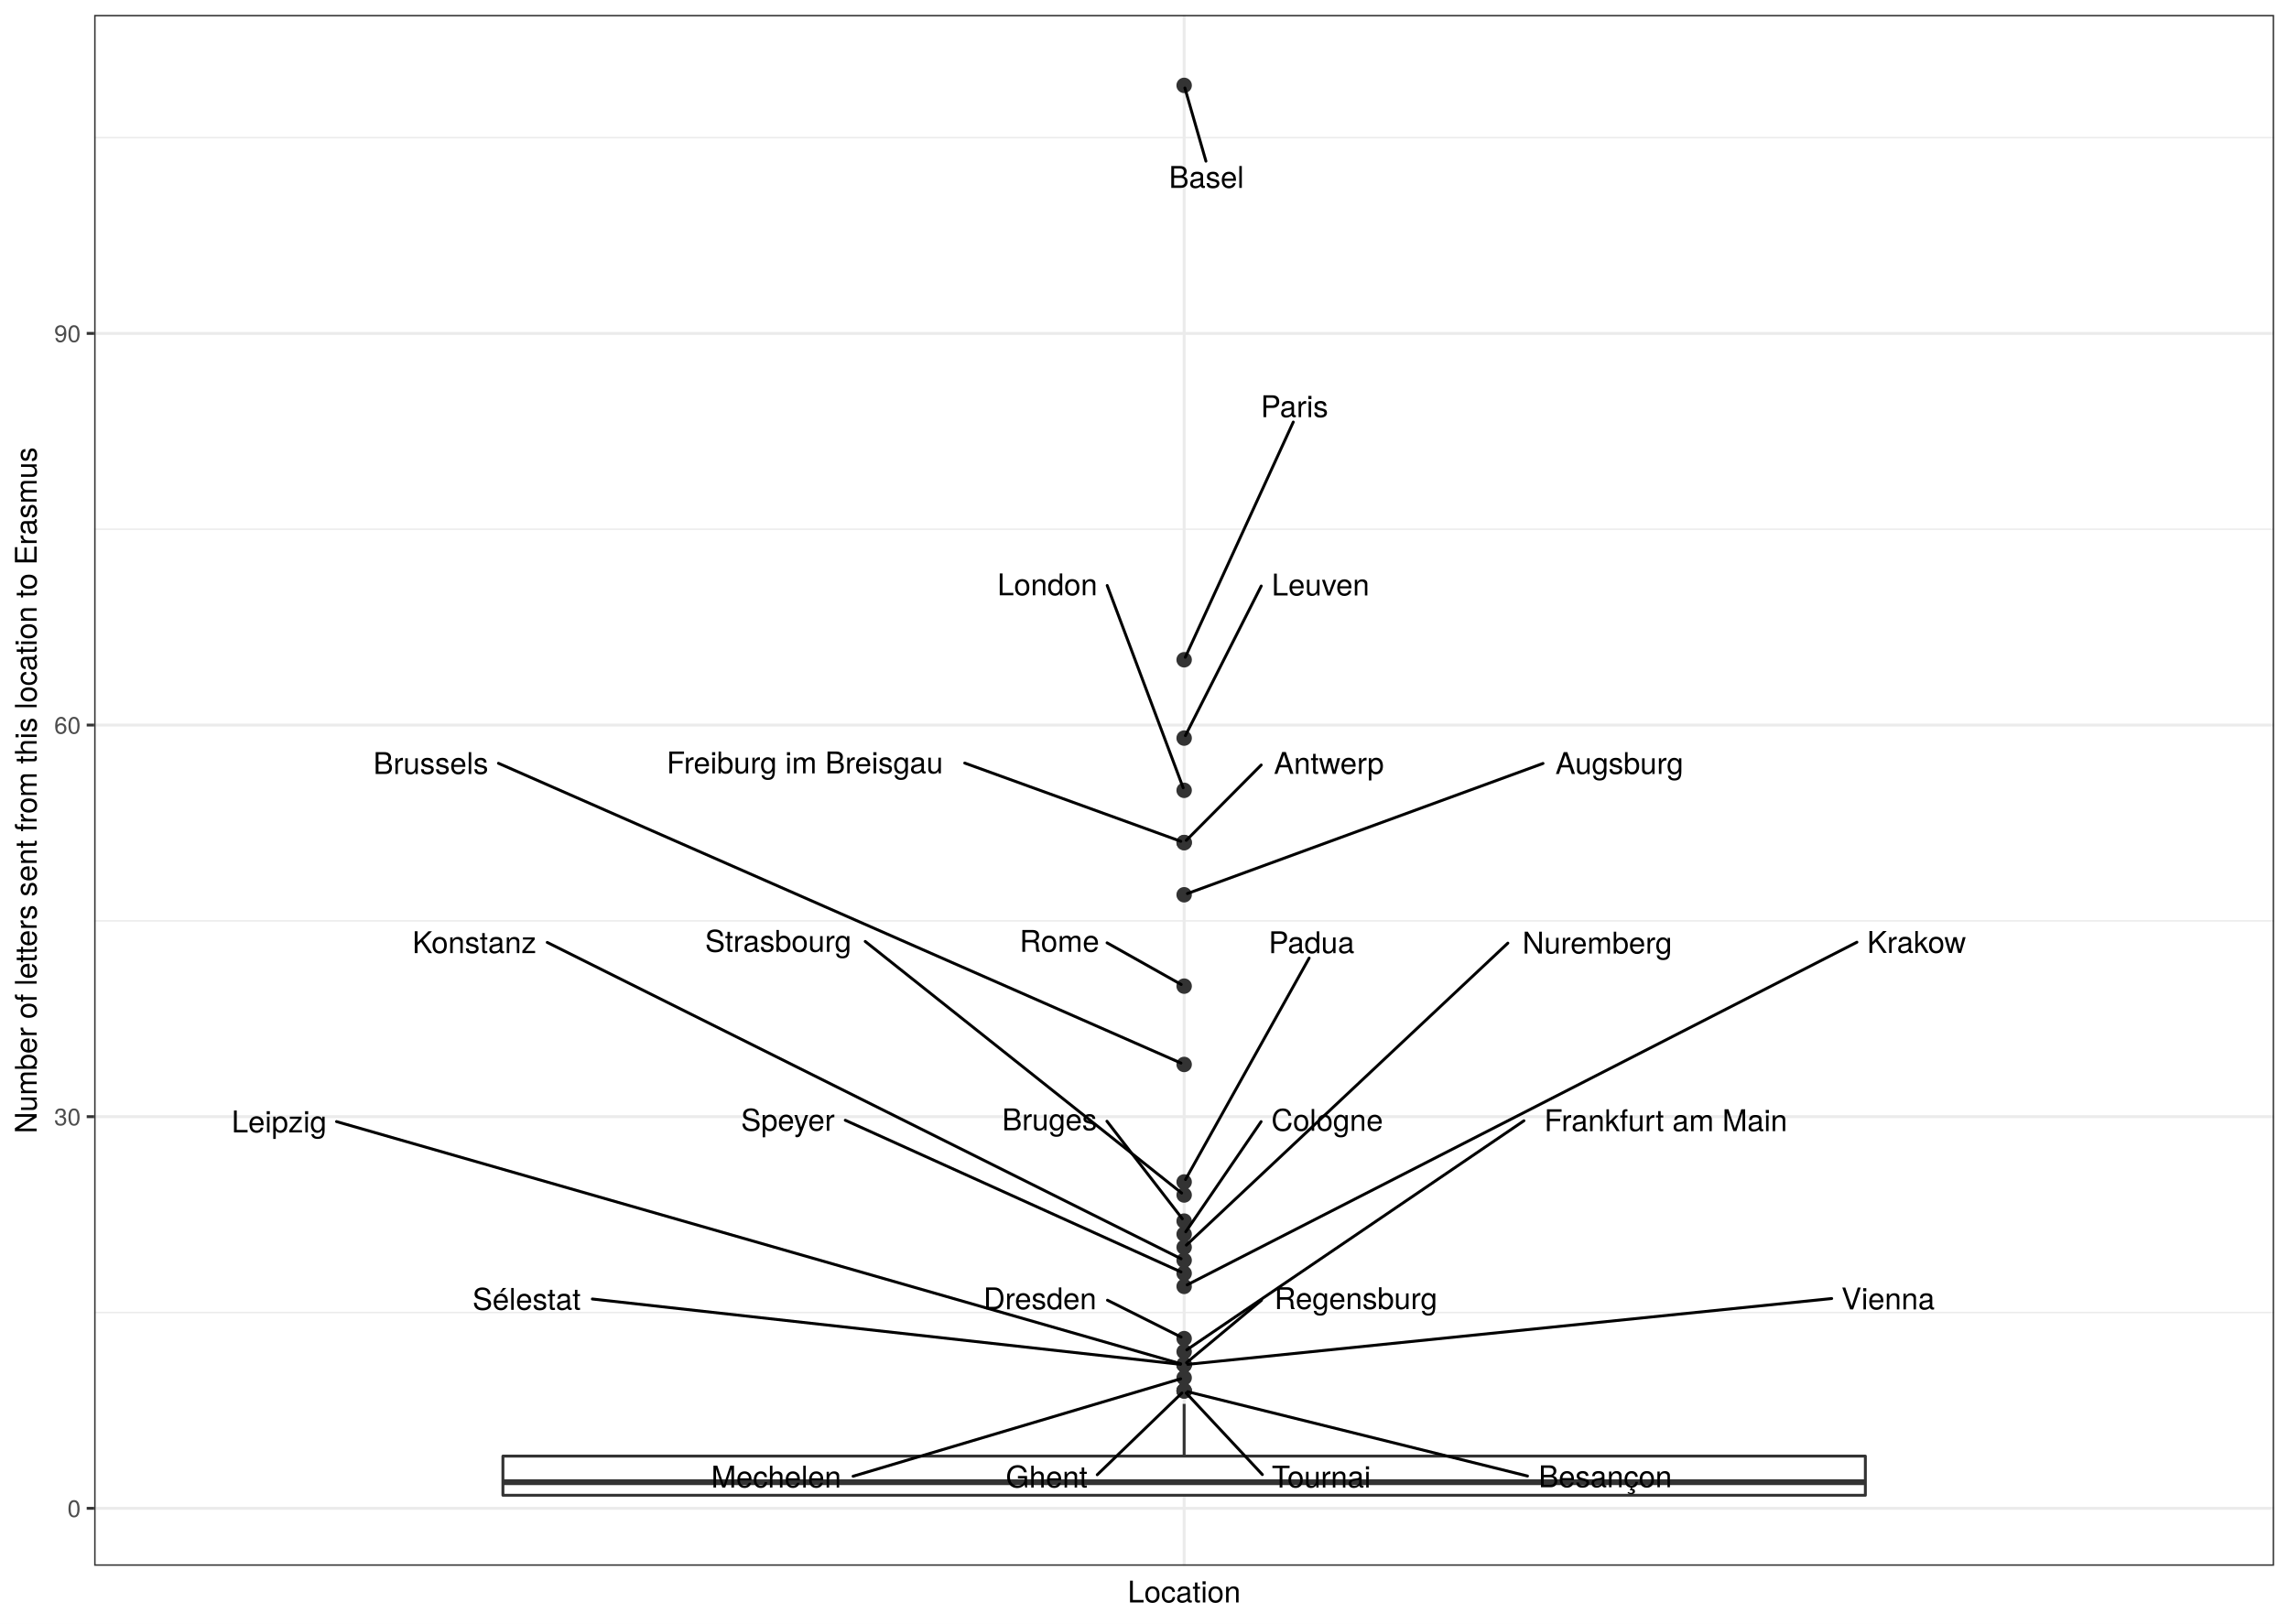
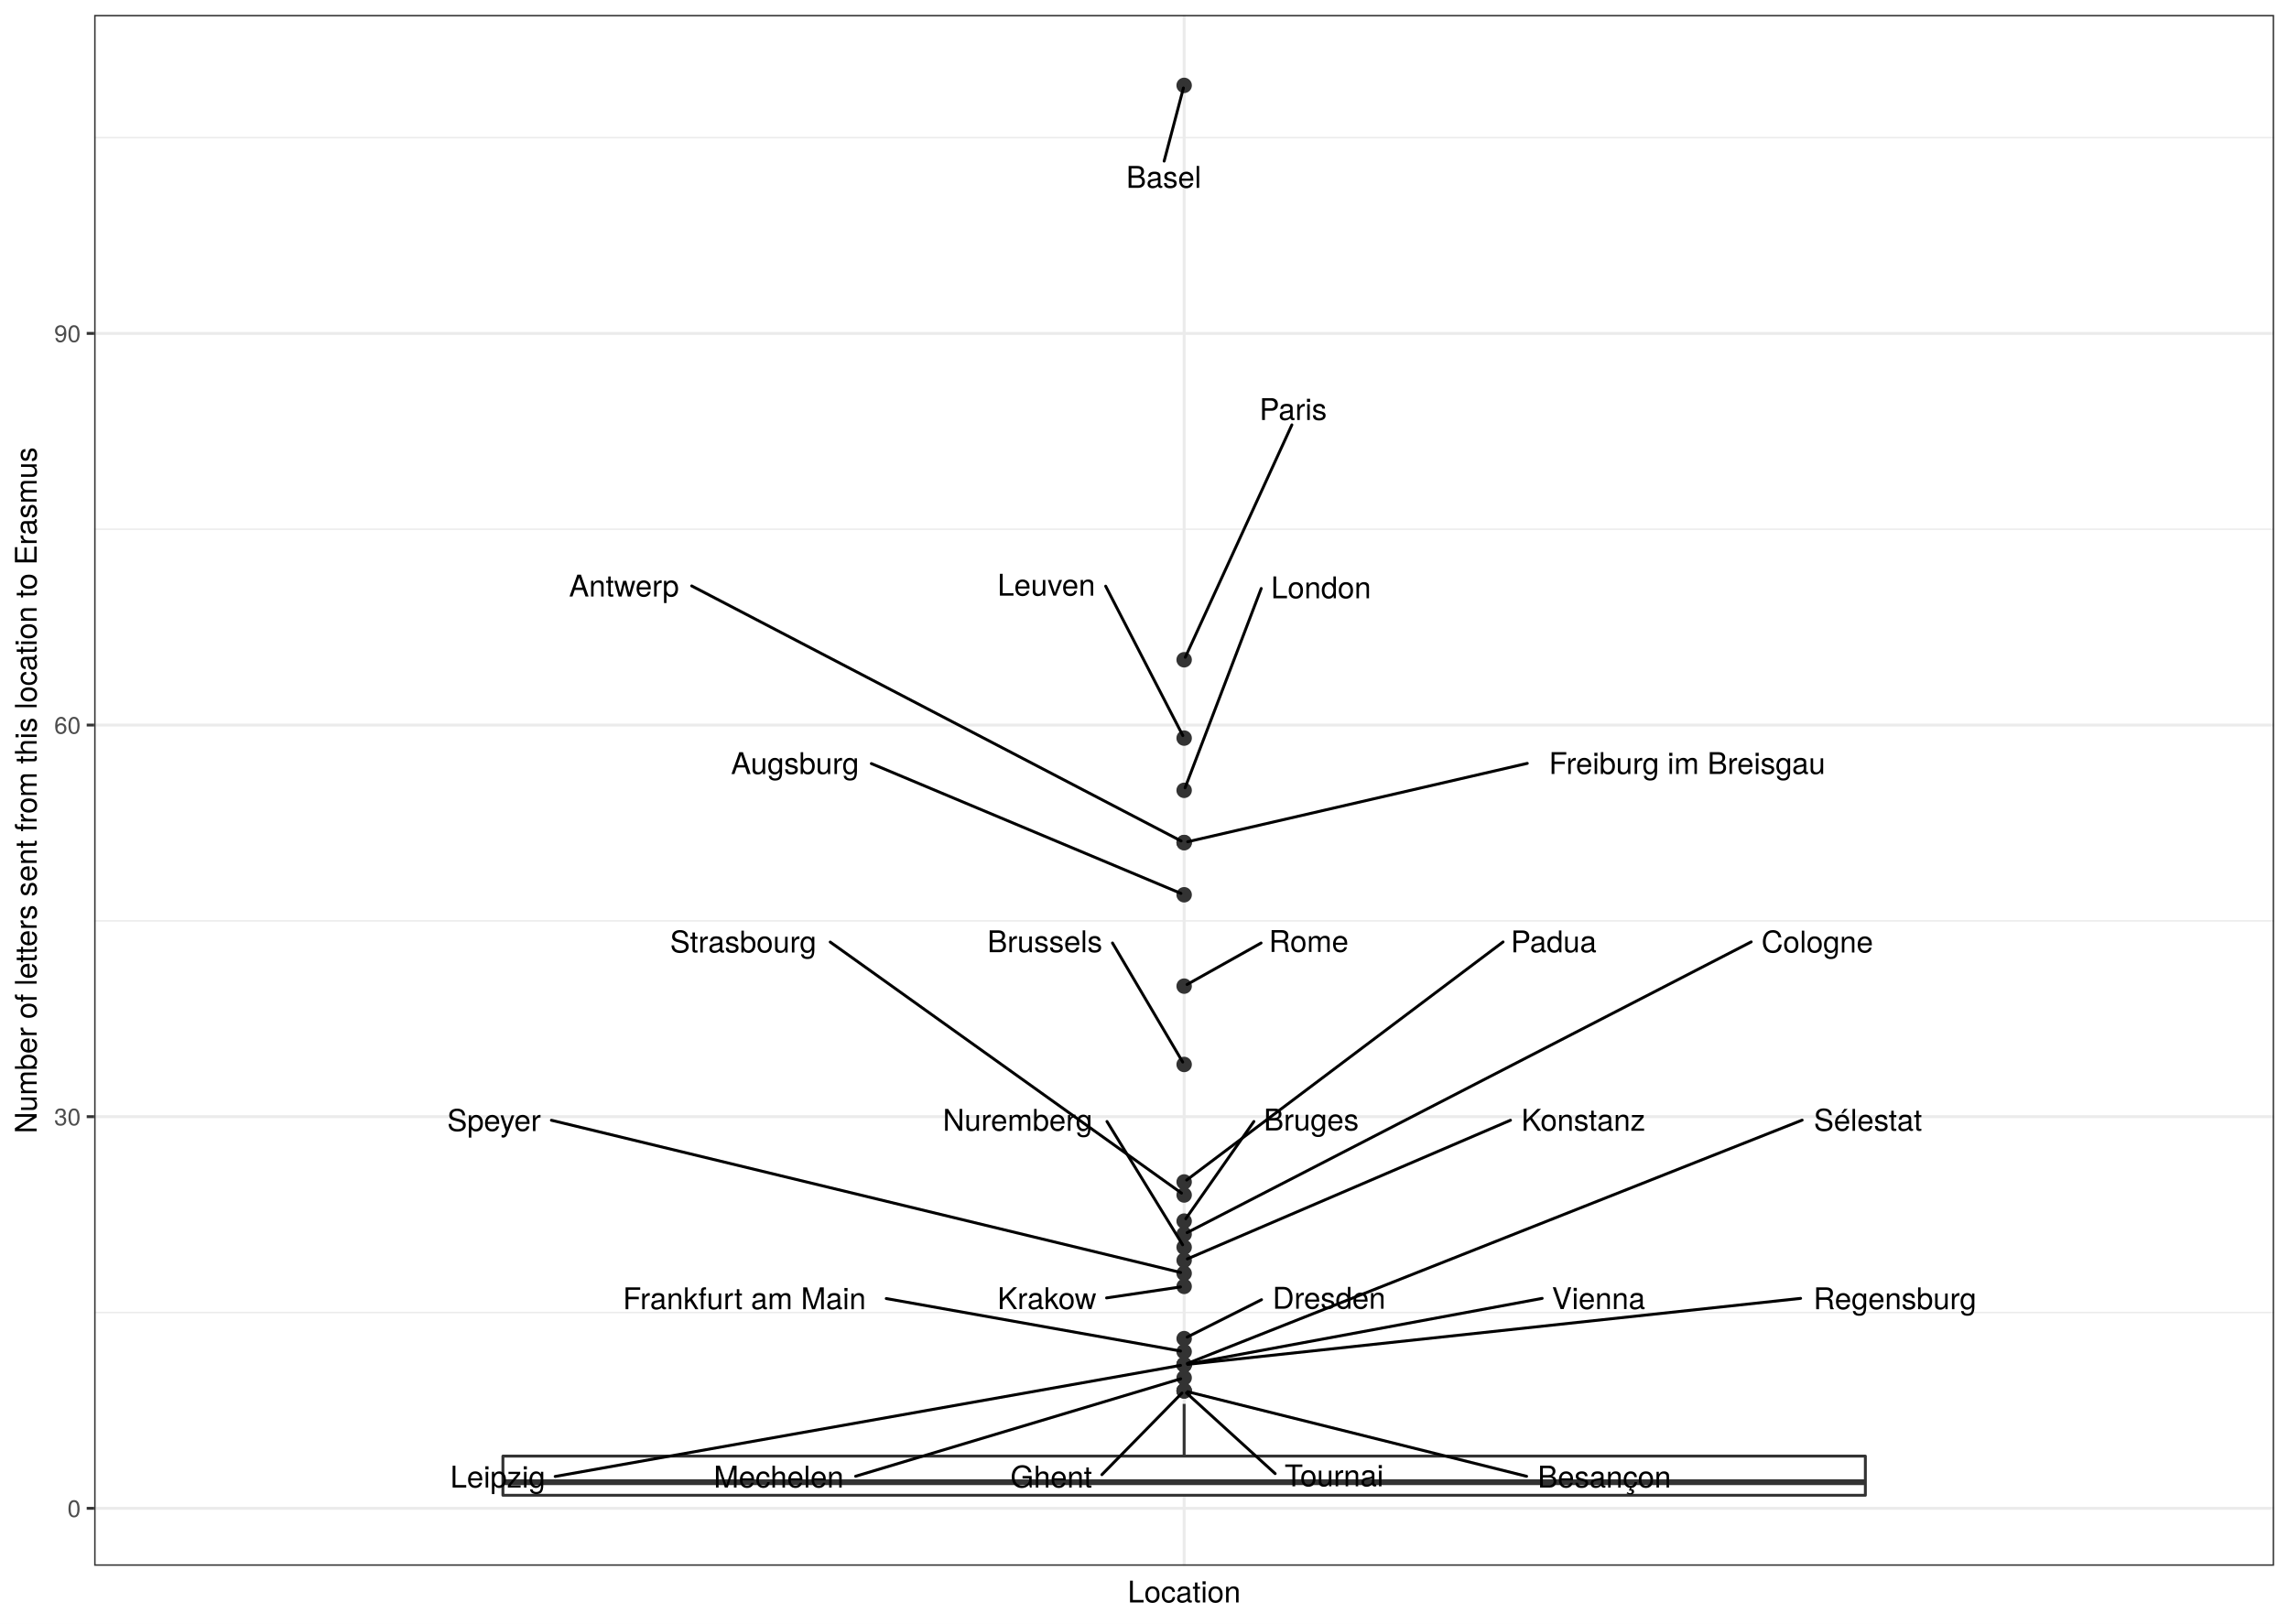
<svg xmlns="http://www.w3.org/2000/svg" class="svglite" width="842.40pt" height="597.60pt" viewBox="0 0 842.40 597.60">
  <defs>
    <style type="text/css">
    .svglite line, .svglite polyline, .svglite polygon, .svglite path, .svglite rect, .svglite circle {
      fill: none;
      stroke: #000000;
      stroke-linecap: round;
      stroke-linejoin: round;
      stroke-miterlimit: 10.00;
    }
    .svglite text {
      white-space: pre;
    }
  </style>
  </defs>
  <rect width="100%" height="100%" style="stroke: none; fill: #FFFFFF;" />
  <defs>
    <clipPath id="cpMC4wMHw4NDIuNDB8MC4wMHw1OTcuNjA=">
      <rect x="0.00" y="0.00" width="842.40" height="597.60" />
    </clipPath>
  </defs>
  <g clip-path="url(#cpMC4wMHw4NDIuNDB8MC4wMHw1OTcuNjA=)">
    <rect x="0" y="-0" width="842.40" height="597.60" style="stroke-width: 1.07; stroke: #FFFFFF; fill: #FFFFFF;" />
  </g>
  <defs>
    <clipPath id="cpMzQuNjV8ODM2LjkyfDUuNDh8NTc2LjMz">
      <rect x="34.65" y="5.48" width="802.27" height="570.85" />
    </clipPath>
  </defs>
  <g clip-path="url(#cpMzQuNjV8ODM2LjkyfDUuNDh8NTc2LjMz)">
    <rect x="34.65" y="5.48" width="802.27" height="570.85" style="stroke-width: 1.07; stroke: none; fill: #FFFFFF;" />
    <polyline points="34.65,483.11 836.92,483.11 " style="stroke-width: 0.53; stroke: #EBEBEB; stroke-linecap: butt;" />
    <polyline points="34.65,338.96 836.92,338.96 " style="stroke-width: 0.53; stroke: #EBEBEB; stroke-linecap: butt;" />
    <polyline points="34.65,194.80 836.92,194.80 " style="stroke-width: 0.53; stroke: #EBEBEB; stroke-linecap: butt;" />
    <polyline points="34.65,50.65 836.92,50.65 " style="stroke-width: 0.53; stroke: #EBEBEB; stroke-linecap: butt;" />
    <polyline points="34.65,555.19 836.92,555.19 " style="stroke-width: 1.07; stroke: #EBEBEB; stroke-linecap: butt;" />
    <polyline points="34.65,411.03 836.92,411.03 " style="stroke-width: 1.07; stroke: #EBEBEB; stroke-linecap: butt;" />
    <polyline points="34.65,266.88 836.92,266.88 " style="stroke-width: 1.07; stroke: #EBEBEB; stroke-linecap: butt;" />
    <polyline points="34.65,122.72 836.92,122.72 " style="stroke-width: 1.07; stroke: #EBEBEB; stroke-linecap: butt;" />
    <polyline points="435.79,576.33 435.79,5.48 " style="stroke-width: 1.07; stroke: #EBEBEB; stroke-linecap: butt;" />
    <circle cx="435.79" cy="31.43" r="2.49" style="stroke-width: 0.71; stroke: #333333; fill: #333333;" />
    <circle cx="435.79" cy="242.85" r="2.49" style="stroke-width: 0.71; stroke: #333333; fill: #333333;" />
    <circle cx="435.79" cy="271.68" r="2.49" style="stroke-width: 0.71; stroke: #333333; fill: #333333;" />
    <circle cx="435.79" cy="290.91" r="2.49" style="stroke-width: 0.71; stroke: #333333; fill: #333333;" />
    <circle cx="435.79" cy="310.13" r="2.49" style="stroke-width: 0.71; stroke: #333333; fill: #333333;" />
    <circle cx="435.79" cy="310.13" r="2.49" style="stroke-width: 0.71; stroke: #333333; fill: #333333;" />
    <circle cx="435.79" cy="329.35" r="2.49" style="stroke-width: 0.71; stroke: #333333; fill: #333333;" />
    <circle cx="435.79" cy="362.98" r="2.49" style="stroke-width: 0.71; stroke: #333333; fill: #333333;" />
    <circle cx="435.79" cy="391.81" r="2.49" style="stroke-width: 0.71; stroke: #333333; fill: #333333;" />
    <circle cx="435.79" cy="435.06" r="2.49" style="stroke-width: 0.71; stroke: #333333; fill: #333333;" />
    <circle cx="435.79" cy="439.86" r="2.49" style="stroke-width: 0.71; stroke: #333333; fill: #333333;" />
    <circle cx="435.79" cy="449.47" r="2.49" style="stroke-width: 0.71; stroke: #333333; fill: #333333;" />
    <circle cx="435.79" cy="454.28" r="2.49" style="stroke-width: 0.71; stroke: #333333; fill: #333333;" />
    <circle cx="435.79" cy="459.09" r="2.49" style="stroke-width: 0.71; stroke: #333333; fill: #333333;" />
    <circle cx="435.79" cy="463.89" r="2.49" style="stroke-width: 0.71; stroke: #333333; fill: #333333;" />
    <circle cx="435.79" cy="468.70" r="2.49" style="stroke-width: 0.71; stroke: #333333; fill: #333333;" />
    <circle cx="435.79" cy="473.50" r="2.49" style="stroke-width: 0.71; stroke: #333333; fill: #333333;" />
    <circle cx="435.79" cy="492.72" r="2.49" style="stroke-width: 0.71; stroke: #333333; fill: #333333;" />
    <circle cx="435.79" cy="497.53" r="2.49" style="stroke-width: 0.71; stroke: #333333; fill: #333333;" />
    <circle cx="435.79" cy="502.33" r="2.49" style="stroke-width: 0.71; stroke: #333333; fill: #333333;" />
    <circle cx="435.79" cy="502.33" r="2.49" style="stroke-width: 0.71; stroke: #333333; fill: #333333;" />
    <circle cx="435.79" cy="502.33" r="2.49" style="stroke-width: 0.71; stroke: #333333; fill: #333333;" />
    <circle cx="435.79" cy="502.33" r="2.49" style="stroke-width: 0.71; stroke: #333333; fill: #333333;" />
    <circle cx="435.79" cy="507.14" r="2.49" style="stroke-width: 0.71; stroke: #333333; fill: #333333;" />
    <circle cx="435.79" cy="511.94" r="2.49" style="stroke-width: 0.71; stroke: #333333; fill: #333333;" />
    <circle cx="435.79" cy="511.94" r="2.49" style="stroke-width: 0.71; stroke: #333333; fill: #333333;" />
    <circle cx="435.79" cy="511.94" r="2.49" style="stroke-width: 0.71; stroke: #333333; fill: #333333;" />
    <line x1="435.79" y1="535.97" x2="435.79" y2="516.75" style="stroke-width: 1.07; stroke: #333333; stroke-linecap: butt;" />
    <line x1="435.79" y1="550.38" x2="435.79" y2="550.38" style="stroke-width: 1.07; stroke: #333333; stroke-linecap: butt;" />
    <polygon points="185.08,535.97 185.08,550.38 686.49,550.38 686.49,535.97 185.08,535.97 " style="stroke-width: 1.07; stroke: #333333; fill: #FFFFFF;" />
    <line x1="185.08" y1="545.58" x2="686.49" y2="545.58" style="stroke-width: 2.13; stroke: #333333; stroke-linecap: butt;" />
-     <line x1="443.81" y1="59.32" x2="436.06" y2="32.38" style="stroke-width: 1.07;" />
-     <line x1="475.95" y1="155.35" x2="436.21" y2="241.93" style="stroke-width: 1.07;" />
-     <line x1="464.16" y1="215.70" x2="436.25" y2="270.77" style="stroke-width: 1.07;" />
-     <line x1="407.47" y1="215.51" x2="435.43" y2="289.97" style="stroke-width: 1.07;" />
-     <line x1="464.15" y1="281.58" x2="436.57" y2="309.33" style="stroke-width: 1.07;" />
-     <line x1="355.04" y1="280.87" x2="434.57" y2="309.68" style="stroke-width: 1.07;" />
-     <line x1="567.86" y1="281.01" x2="437.00" y2="328.90" style="stroke-width: 1.07;" />
-     <line x1="407.42" y1="347.04" x2="434.71" y2="362.38" style="stroke-width: 1.07;" />
-     <line x1="183.44" y1="280.95" x2="434.62" y2="391.30" style="stroke-width: 1.07;" />
-     <line x1="481.80" y1="352.65" x2="436.29" y2="434.16" style="stroke-width: 1.07;" />
-     <line x1="318.42" y1="346.53" x2="434.87" y2="439.14" style="stroke-width: 1.07;" />
-     <line x1="407.37" y1="412.70" x2="435.13" y2="448.62" style="stroke-width: 1.07;" />
-     <line x1="464.11" y1="412.86" x2="436.38" y2="453.41" style="stroke-width: 1.07;" />
-     <line x1="554.92" y1="347.15" x2="436.61" y2="458.31" style="stroke-width: 1.07;" />
-     <line x1="201.40" y1="346.89" x2="434.67" y2="463.33" style="stroke-width: 1.07;" />
-     <line x1="311.08" y1="412.34" x2="434.63" y2="468.17" style="stroke-width: 1.07;" />
-     <line x1="683.38" y1="346.81" x2="436.90" y2="472.93" style="stroke-width: 1.07;" />
-     <line x1="407.58" y1="478.59" x2="434.67" y2="492.16" style="stroke-width: 1.07;" />
-     <line x1="560.84" y1="412.53" x2="436.77" y2="496.85" style="stroke-width: 1.07;" />
-     <line x1="123.85" y1="412.84" x2="434.52" y2="501.97" style="stroke-width: 1.07;" />
-     <line x1="464.25" y1="478.61" x2="436.67" y2="501.59" style="stroke-width: 1.07;" />
-     <line x1="218.00" y1="478.14" x2="434.43" y2="502.18" style="stroke-width: 1.07;" />
-     <line x1="674.10" y1="477.97" x2="437.14" y2="502.19" style="stroke-width: 1.07;" />
-     <line x1="313.96" y1="543.38" x2="434.52" y2="507.51" style="stroke-width: 1.07;" />
-     <line x1="562.15" y1="543.30" x2="437.08" y2="512.26" style="stroke-width: 1.07;" />
-     <line x1="403.81" y1="542.83" x2="434.97" y2="512.73" style="stroke-width: 1.07;" />
-     <line x1="464.58" y1="542.77" x2="436.54" y2="512.75" style="stroke-width: 1.07;" />
-     <text x="443.99" y="69.16" text-anchor="middle" style="font-size: 11.04px; font-family: &quot;TeX Gyre Heros&quot;;" textLength="29.93px" lengthAdjust="spacingAndGlyphs">Basel</text>
-     <text x="476.39" y="153.55" text-anchor="middle" style="font-size: 11.04px; font-family: &quot;TeX Gyre Heros&quot;;" textLength="26.27px" lengthAdjust="spacingAndGlyphs">Paris</text>
-     <text x="485.98" y="219.19" text-anchor="middle" style="font-size: 11.04px; font-family: &quot;TeX Gyre Heros&quot;;" textLength="40.05px" lengthAdjust="spacingAndGlyphs">Leuven</text>
-     <text x="385.46" y="219.12" text-anchor="middle" style="font-size: 11.04px; font-family: &quot;TeX Gyre Heros&quot;;" textLength="40.43px" lengthAdjust="spacingAndGlyphs">London</text>
-     <text x="489.06" y="284.85" text-anchor="middle" style="font-size: 11.04px; font-family: &quot;TeX Gyre Heros&quot;;" textLength="46.21px" lengthAdjust="spacingAndGlyphs">Antwerp</text>
-     <text x="296.21" y="284.67" text-anchor="middle" style="font-size: 11.04px; font-family: &quot;TeX Gyre Heros&quot;;" textLength="114.06px" lengthAdjust="spacingAndGlyphs">Freiburg im Breisgau</text>
-     <text x="595.96" y="284.89" text-anchor="middle" style="font-size: 11.04px; font-family: &quot;TeX Gyre Heros&quot;;" textLength="52.61px" lengthAdjust="spacingAndGlyphs">Augsburg</text>
-     <text x="389.89" y="350.34" text-anchor="middle" style="font-size: 11.04px; font-family: &quot;TeX Gyre Heros&quot;;" textLength="31.44px" lengthAdjust="spacingAndGlyphs">Rome</text>
-     <text x="158.55" y="284.89" text-anchor="middle" style="font-size: 11.04px; font-family: &quot;TeX Gyre Heros&quot;;" textLength="46.19px" lengthAdjust="spacingAndGlyphs">Brussels</text>
-     <text x="482.66" y="350.85" text-anchor="middle" style="font-size: 11.04px; font-family: &quot;TeX Gyre Heros&quot;;" textLength="33.67px" lengthAdjust="spacingAndGlyphs">Padua</text>
-     <text x="286.40" y="350.35" text-anchor="middle" style="font-size: 11.04px; font-family: &quot;TeX Gyre Heros&quot;;" textLength="60.44px" lengthAdjust="spacingAndGlyphs">Strasbourg</text>
-     <text x="386.26" y="416.03" text-anchor="middle" style="font-size: 11.04px; font-family: &quot;TeX Gyre Heros&quot;;" textLength="38.63px" lengthAdjust="spacingAndGlyphs">Bruges</text>
-     <text x="488.43" y="416.24" text-anchor="middle" style="font-size: 11.04px; font-family: &quot;TeX Gyre Heros&quot;;" textLength="45.04px" lengthAdjust="spacingAndGlyphs">Cologne</text>
-     <text x="587.81" y="350.98" text-anchor="middle" style="font-size: 11.04px; font-family: &quot;TeX Gyre Heros&quot;;" textLength="62.19px" lengthAdjust="spacingAndGlyphs">Nuremberg</text>
-     <text x="174.58" y="350.82" text-anchor="middle" style="font-size: 11.04px; font-family: &quot;TeX Gyre Heros&quot;;" textLength="50.04px" lengthAdjust="spacingAndGlyphs">Konstanz</text>
-     <text x="289.95" y="416.20" text-anchor="middle" style="font-size: 11.04px; font-family: &quot;TeX Gyre Heros&quot;;" textLength="38.64px" lengthAdjust="spacingAndGlyphs">Speyer</text>
-     <text x="705.33" y="350.74" text-anchor="middle" style="font-size: 11.04px; font-family: &quot;TeX Gyre Heros&quot;;" textLength="40.29px" lengthAdjust="spacingAndGlyphs">Krakow</text>
-     <text x="382.73" y="481.92" text-anchor="middle" style="font-size: 11.04px; font-family: &quot;TeX Gyre Heros&quot;;" textLength="46.10px" lengthAdjust="spacingAndGlyphs">Dresden</text>
-     <text x="613.04" y="416.36" text-anchor="middle" style="font-size: 11.04px; font-family: &quot;TeX Gyre Heros&quot;;" textLength="100.81px" lengthAdjust="spacingAndGlyphs">Frankfurt am Main</text>
-     <text x="102.71" y="416.81" text-anchor="middle" style="font-size: 11.04px; font-family: &quot;TeX Gyre Heros&quot;;" textLength="38.66px" lengthAdjust="spacingAndGlyphs">Leipzig</text>
-     <text x="498.96" y="481.85" text-anchor="middle" style="font-size: 11.04px; font-family: &quot;TeX Gyre Heros&quot;;" textLength="65.81px" lengthAdjust="spacingAndGlyphs">Regensburg</text>
-     <text x="193.80" y="482.13" text-anchor="middle" style="font-size: 11.04px; font-family: &quot;TeX Gyre Heros&quot;;" textLength="44.81px" lengthAdjust="spacingAndGlyphs">Sélestat</text>
-     <text x="694.85" y="481.97" text-anchor="middle" style="font-size: 11.04px; font-family: &quot;TeX Gyre Heros&quot;;" textLength="37.90px" lengthAdjust="spacingAndGlyphs">Vienna</text>
-     <text x="285.66" y="547.53" text-anchor="middle" style="font-size: 11.04px; font-family: &quot;TeX Gyre Heros&quot;;" textLength="53.00px" lengthAdjust="spacingAndGlyphs">Mechelen</text>
-     <text x="590.78" y="547.43" text-anchor="middle" style="font-size: 11.04px; font-family: &quot;TeX Gyre Heros&quot;;" textLength="53.65px" lengthAdjust="spacingAndGlyphs">Besançon</text>
-     <text x="385.19" y="547.53" text-anchor="middle" style="font-size: 11.04px; font-family: &quot;TeX Gyre Heros&quot;;" textLength="33.65px" lengthAdjust="spacingAndGlyphs">Ghent</text>
-     <text x="486.26" y="547.53" text-anchor="middle" style="font-size: 11.04px; font-family: &quot;TeX Gyre Heros&quot;;" textLength="39.77px" lengthAdjust="spacingAndGlyphs">Tournai</text>
+     <line x1="428.43" y1="59.29" x2="435.53" y2="32.38" style="stroke-width: 1.07;" />
+     <line x1="475.44" y1="156.39" x2="436.21" y2="241.93" style="stroke-width: 1.07;" />
+     <line x1="406.91" y1="215.76" x2="435.31" y2="270.77" style="stroke-width: 1.07;" />
+     <line x1="464.16" y1="216.61" x2="436.14" y2="289.97" style="stroke-width: 1.07;" />
+     <line x1="254.56" y1="215.67" x2="434.68" y2="309.55" style="stroke-width: 1.07;" />
+     <line x1="562.07" y1="280.98" x2="437.09" y2="309.83" style="stroke-width: 1.07;" />
+     <line x1="320.67" y1="281.06" x2="434.61" y2="328.85" style="stroke-width: 1.07;" />
+     <line x1="464.10" y1="347.11" x2="436.86" y2="362.38" style="stroke-width: 1.07;" />
+     <line x1="409.42" y1="347.10" x2="435.26" y2="390.92" style="stroke-width: 1.07;" />
+     <line x1="553.16" y1="346.71" x2="436.72" y2="434.35" style="stroke-width: 1.07;" />
+     <line x1="305.54" y1="346.75" x2="434.82" y2="439.17" style="stroke-width: 1.07;" />
+     <line x1="461.46" y1="412.80" x2="436.39" y2="448.60" style="stroke-width: 1.07;" />
+     <line x1="644.48" y1="346.69" x2="436.89" y2="453.71" style="stroke-width: 1.07;" />
+     <line x1="407.39" y1="412.80" x2="435.24" y2="458.19" style="stroke-width: 1.07;" />
+     <line x1="555.89" y1="412.34" x2="436.96" y2="463.39" style="stroke-width: 1.07;" />
+     <line x1="202.93" y1="412.35" x2="434.49" y2="468.38" style="stroke-width: 1.07;" />
+     <line x1="407.24" y1="477.74" x2="434.45" y2="473.70" style="stroke-width: 1.07;" />
+     <line x1="464.27" y1="478.40" x2="436.90" y2="492.16" style="stroke-width: 1.07;" />
+     <line x1="326.16" y1="477.97" x2="434.46" y2="497.29" style="stroke-width: 1.07;" />
+     <line x1="204.31" y1="543.46" x2="434.46" y2="502.57" style="stroke-width: 1.07;" />
+     <line x1="662.66" y1="477.91" x2="437.14" y2="502.19" style="stroke-width: 1.07;" />
+     <line x1="663.23" y1="412.30" x2="436.98" y2="501.86" style="stroke-width: 1.07;" />
+     <line x1="567.55" y1="477.91" x2="437.11" y2="502.09" style="stroke-width: 1.07;" />
+     <line x1="314.89" y1="543.38" x2="434.53" y2="507.51" style="stroke-width: 1.07;" />
+     <line x1="561.82" y1="543.40" x2="437.08" y2="512.26" style="stroke-width: 1.07;" />
+     <line x1="405.52" y1="542.80" x2="435.00" y2="512.74" style="stroke-width: 1.07;" />
+     <line x1="469.29" y1="542.41" x2="436.63" y2="512.71" style="stroke-width: 1.07;" />
+     <text x="428.29" y="69.13" text-anchor="middle" style="font-size: 11.04px; font-family: &quot;TeX Gyre Heros&quot;;" textLength="29.93px" lengthAdjust="spacingAndGlyphs">Basel</text>
+     <text x="475.89" y="154.59" text-anchor="middle" style="font-size: 11.04px; font-family: &quot;TeX Gyre Heros&quot;;" textLength="26.27px" lengthAdjust="spacingAndGlyphs">Paris</text>
+     <text x="385.09" y="219.25" text-anchor="middle" style="font-size: 11.04px; font-family: &quot;TeX Gyre Heros&quot;;" textLength="40.05px" lengthAdjust="spacingAndGlyphs">Leuven</text>
+     <text x="486.17" y="220.21" text-anchor="middle" style="font-size: 11.04px; font-family: &quot;TeX Gyre Heros&quot;;" textLength="40.43px" lengthAdjust="spacingAndGlyphs">London</text>
+     <text x="229.65" y="219.57" text-anchor="middle" style="font-size: 11.04px; font-family: &quot;TeX Gyre Heros&quot;;" textLength="46.21px" lengthAdjust="spacingAndGlyphs">Antwerp</text>
+     <text x="620.90" y="284.90" text-anchor="middle" style="font-size: 11.04px; font-family: &quot;TeX Gyre Heros&quot;;" textLength="114.06px" lengthAdjust="spacingAndGlyphs">Freiburg im Breisgau</text>
+     <text x="292.56" y="284.91" text-anchor="middle" style="font-size: 11.04px; font-family: &quot;TeX Gyre Heros&quot;;" textLength="52.61px" lengthAdjust="spacingAndGlyphs">Augsburg</text>
+     <text x="481.62" y="350.40" text-anchor="middle" style="font-size: 11.04px; font-family: &quot;TeX Gyre Heros&quot;;" textLength="31.44px" lengthAdjust="spacingAndGlyphs">Rome</text>
+     <text x="384.52" y="350.49" text-anchor="middle" style="font-size: 11.04px; font-family: &quot;TeX Gyre Heros&quot;;" textLength="46.19px" lengthAdjust="spacingAndGlyphs">Brussels</text>
+     <text x="571.79" y="350.53" text-anchor="middle" style="font-size: 11.04px; font-family: &quot;TeX Gyre Heros&quot;;" textLength="33.67px" lengthAdjust="spacingAndGlyphs">Padua</text>
+     <text x="273.51" y="350.59" text-anchor="middle" style="font-size: 11.04px; font-family: &quot;TeX Gyre Heros&quot;;" textLength="60.44px" lengthAdjust="spacingAndGlyphs">Strasbourg</text>
+     <text x="482.57" y="416.10" text-anchor="middle" style="font-size: 11.04px; font-family: &quot;TeX Gyre Heros&quot;;" textLength="38.63px" lengthAdjust="spacingAndGlyphs">Bruges</text>
+     <text x="668.80" y="350.60" text-anchor="middle" style="font-size: 11.04px; font-family: &quot;TeX Gyre Heros&quot;;" textLength="45.04px" lengthAdjust="spacingAndGlyphs">Cologne</text>
+     <text x="374.50" y="416.22" text-anchor="middle" style="font-size: 11.04px; font-family: &quot;TeX Gyre Heros&quot;;" textLength="62.19px" lengthAdjust="spacingAndGlyphs">Nuremberg</text>
+     <text x="582.71" y="416.20" text-anchor="middle" style="font-size: 11.04px; font-family: &quot;TeX Gyre Heros&quot;;" textLength="50.04px" lengthAdjust="spacingAndGlyphs">Konstanz</text>
+     <text x="181.81" y="416.32" text-anchor="middle" style="font-size: 11.04px; font-family: &quot;TeX Gyre Heros&quot;;" textLength="38.64px" lengthAdjust="spacingAndGlyphs">Speyer</text>
+     <text x="385.29" y="481.86" text-anchor="middle" style="font-size: 11.04px; font-family: &quot;TeX Gyre Heros&quot;;" textLength="40.29px" lengthAdjust="spacingAndGlyphs">Krakow</text>
+     <text x="489.12" y="481.73" text-anchor="middle" style="font-size: 11.04px; font-family: &quot;TeX Gyre Heros&quot;;" textLength="46.10px" lengthAdjust="spacingAndGlyphs">Dresden</text>
+     <text x="273.96" y="481.90" text-anchor="middle" style="font-size: 11.04px; font-family: &quot;TeX Gyre Heros&quot;;" textLength="100.81px" lengthAdjust="spacingAndGlyphs">Frankfurt am Main</text>
+     <text x="183.18" y="547.53" text-anchor="middle" style="font-size: 11.04px; font-family: &quot;TeX Gyre Heros&quot;;" textLength="38.66px" lengthAdjust="spacingAndGlyphs">Leipzig</text>
+     <text x="697.36" y="481.91" text-anchor="middle" style="font-size: 11.04px; font-family: &quot;TeX Gyre Heros&quot;;" textLength="65.81px" lengthAdjust="spacingAndGlyphs">Regensburg</text>
+     <text x="687.44" y="416.23" text-anchor="middle" style="font-size: 11.04px; font-family: &quot;TeX Gyre Heros&quot;;" textLength="44.81px" lengthAdjust="spacingAndGlyphs">Sélestat</text>
+     <text x="588.30" y="481.85" text-anchor="middle" style="font-size: 11.04px; font-family: &quot;TeX Gyre Heros&quot;;" textLength="37.90px" lengthAdjust="spacingAndGlyphs">Vienna</text>
+     <text x="286.59" y="547.53" text-anchor="middle" style="font-size: 11.04px; font-family: &quot;TeX Gyre Heros&quot;;" textLength="53.00px" lengthAdjust="spacingAndGlyphs">Mechelen</text>
+     <text x="590.45" y="547.53" text-anchor="middle" style="font-size: 11.04px; font-family: &quot;TeX Gyre Heros&quot;;" textLength="53.65px" lengthAdjust="spacingAndGlyphs">Besançon</text>
+     <text x="386.89" y="547.53" text-anchor="middle" style="font-size: 11.04px; font-family: &quot;TeX Gyre Heros&quot;;" textLength="33.65px" lengthAdjust="spacingAndGlyphs">Ghent</text>
+     <text x="490.97" y="547.09" text-anchor="middle" style="font-size: 11.04px; font-family: &quot;TeX Gyre Heros&quot;;" textLength="39.77px" lengthAdjust="spacingAndGlyphs">Tournai</text>
    <rect x="34.65" y="5.48" width="802.27" height="570.85" style="stroke-width: 1.07; stroke: #333333;" />
  </g>
  <g clip-path="url(#cpMC4wMHw4NDIuNDB8MC4wMHw1OTcuNjA=)">
    <text x="29.72" y="558.40" text-anchor="end" style="font-size: 8.80px;fill: #4D4D4D; font-family: &quot;TeX Gyre Heros&quot;;" textLength="5.59px" lengthAdjust="spacingAndGlyphs">0</text>
    <text x="29.72" y="414.24" text-anchor="end" style="font-size: 8.80px;fill: #4D4D4D; font-family: &quot;TeX Gyre Heros&quot;;" textLength="11.19px" lengthAdjust="spacingAndGlyphs">30</text>
    <text x="29.72" y="270.09" text-anchor="end" style="font-size: 8.80px;fill: #4D4D4D; font-family: &quot;TeX Gyre Heros&quot;;" textLength="11.19px" lengthAdjust="spacingAndGlyphs">60</text>
    <text x="29.72" y="125.93" text-anchor="end" style="font-size: 8.80px;fill: #4D4D4D; font-family: &quot;TeX Gyre Heros&quot;;" textLength="11.19px" lengthAdjust="spacingAndGlyphs">90</text>
    <polyline points="31.91,555.19 34.65,555.19 " style="stroke-width: 1.07; stroke: #333333; stroke-linecap: butt;" />
    <polyline points="31.91,411.03 34.65,411.03 " style="stroke-width: 1.07; stroke: #333333; stroke-linecap: butt;" />
    <polyline points="31.91,266.88 34.65,266.88 " style="stroke-width: 1.07; stroke: #333333; stroke-linecap: butt;" />
    <polyline points="31.91,122.72 34.65,122.72 " style="stroke-width: 1.07; stroke: #333333; stroke-linecap: butt;" />
    <text x="435.79" y="589.83" text-anchor="middle" style="font-size: 11.00px; font-family: &quot;TeX Gyre Heros&quot;;" textLength="46.53px" lengthAdjust="spacingAndGlyphs">Location</text>
    <text transform="translate(13.50,290.91) rotate(-90)" text-anchor="middle" style="font-size: 11.00px; font-family: &quot;TeX Gyre Heros&quot;;" textLength="289.76px" lengthAdjust="spacingAndGlyphs">Number of letters sent from this location to Erasmus</text>
  </g>
</svg>
